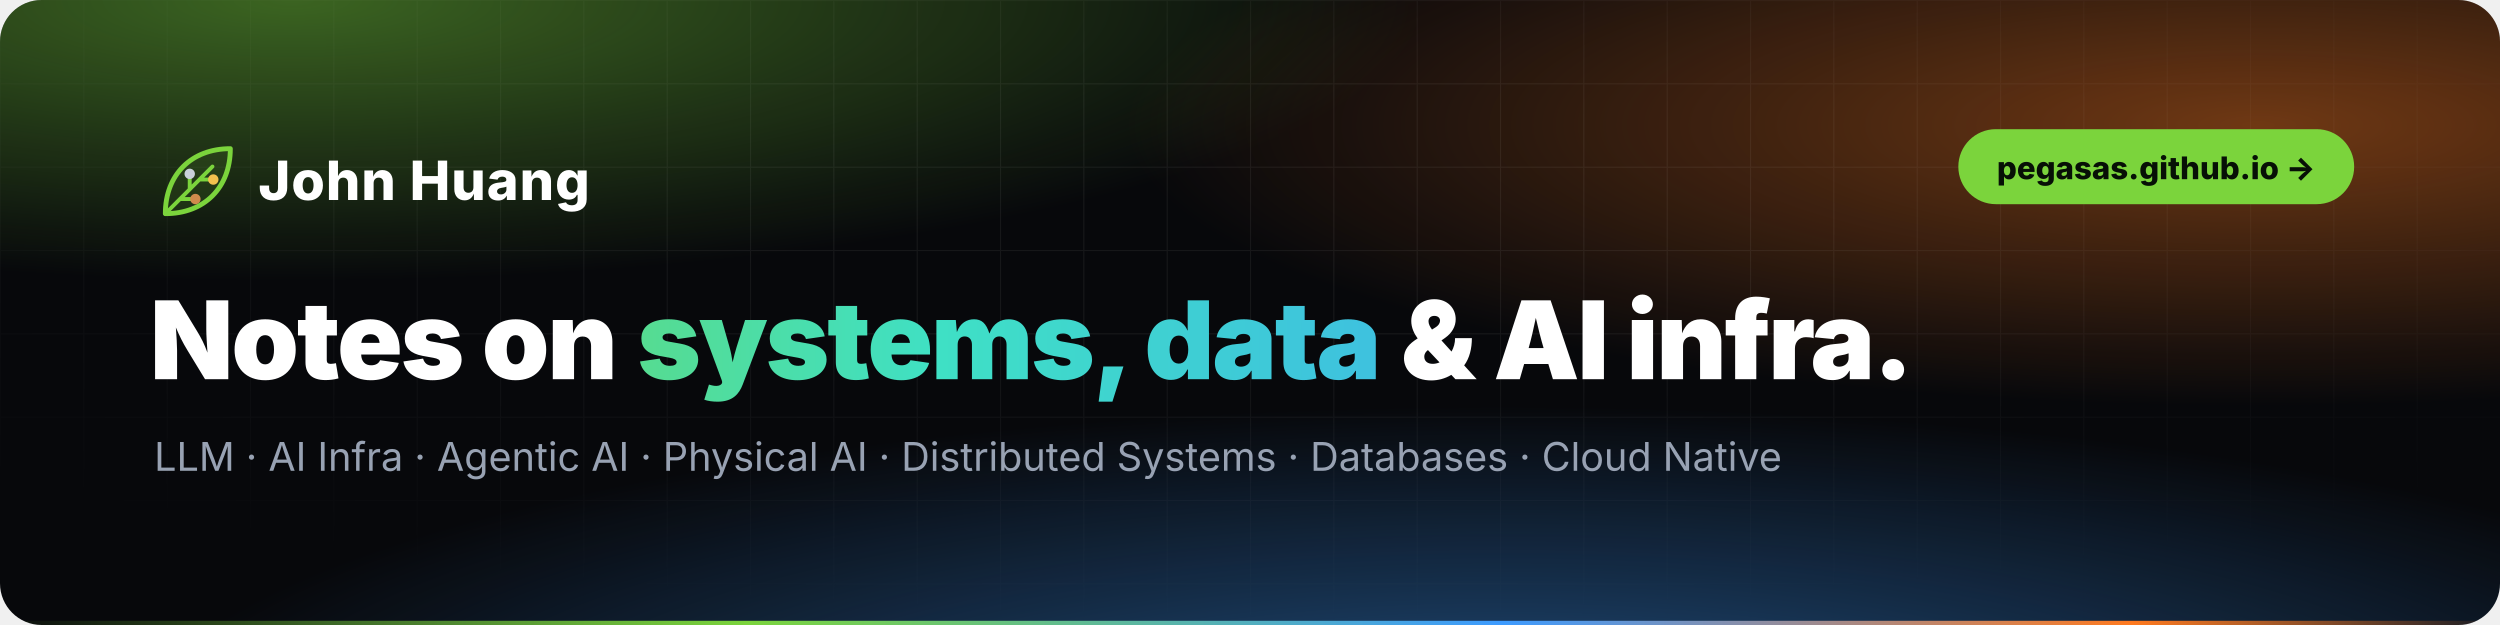
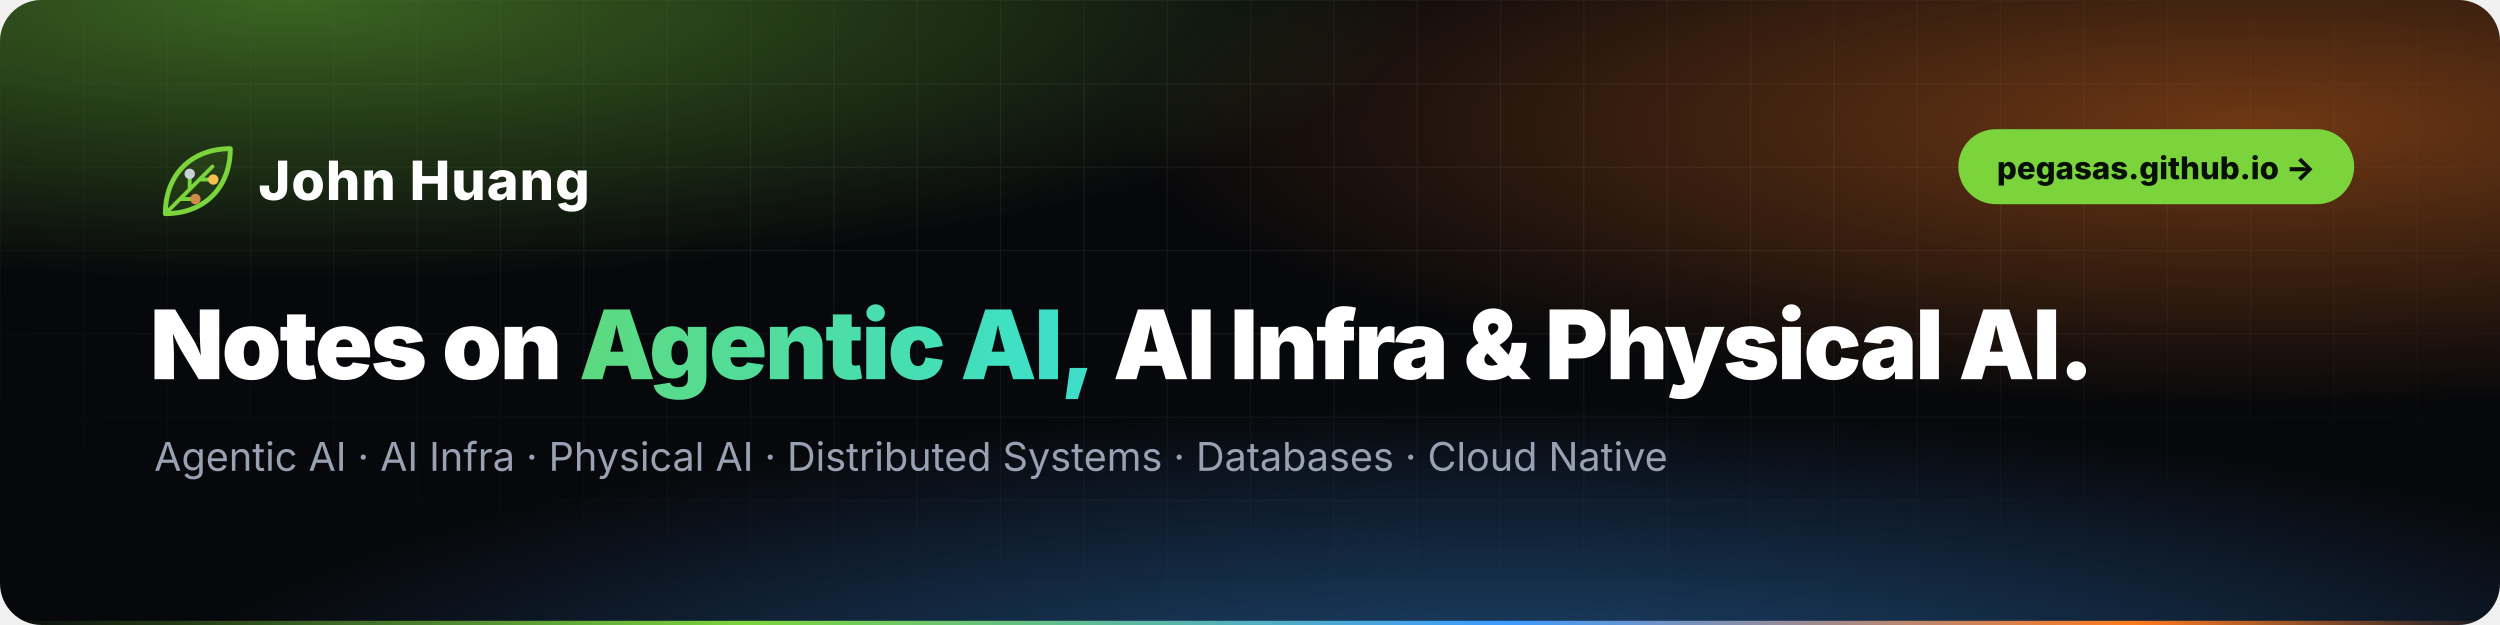
- <svg xmlns="http://www.w3.org/2000/svg" width="1200" height="300" viewBox="0 0 1200 300" role="img" aria-label="John Huang — Notes on systems, data and AI infra">
+ <svg xmlns="http://www.w3.org/2000/svg" width="1200" height="300" viewBox="0 0 1200 300" role="img" aria-label="John Huang — Notes on Agentic AI, AI Infra and Physical AI">
  <defs>
    <radialGradient id="g1" cx="12%" cy="0%" r="45%">
      <stop offset="0" stop-color="#7bd43c" stop-opacity=".45" />
      <stop offset="1" stop-color="#7bd43c" stop-opacity="0" />
    </radialGradient>
    <radialGradient id="g2" cx="90%" cy="20%" r="45%">
      <stop offset="0" stop-color="#ff7a1f" stop-opacity=".42" />
      <stop offset="1" stop-color="#ff7a1f" stop-opacity="0" />
    </radialGradient>
    <radialGradient id="g3" cx="60%" cy="120%" r="55%">
      <stop offset="0" stop-color="#3d9bff" stop-opacity=".5" />
      <stop offset="1" stop-color="#3d9bff" stop-opacity="0" />
    </radialGradient>
    <linearGradient id="t" x1="0" x2="1">
      <stop offset="0" stop-color="#7bd43c" />
      <stop offset=".45" stop-color="#3fe0c5" />
      <stop offset="1" stop-color="#3d9bff" />
    </linearGradient>
    <linearGradient id="line" x1="0" x2="1">
      <stop offset="0" stop-color="#7bd43c" stop-opacity="0" />
      <stop offset=".3" stop-color="#7bd43c" />
      <stop offset=".6" stop-color="#3d9bff" />
      <stop offset=".85" stop-color="#ff7a1f" />
      <stop offset="1" stop-color="#ff7a1f" stop-opacity="0" />
    </linearGradient>
    <pattern id="grid" width="40" height="40" patternUnits="userSpaceOnUse">
      <path d="M40 0H0V40" fill="none" stroke="#fff" stroke-opacity=".06" />
    </pattern>
    <radialGradient id="fade" cx="50%" cy="35%" r="65%">
      <stop offset=".3" stop-color="#fff" />
      <stop offset="1" stop-color="#fff" stop-opacity="0" />
    </radialGradient>
    <mask id="m">
      <rect width="1200" height="300" fill="url(#fade)" />
    </mask>
    <clipPath id="r">
      <rect width="1200" height="300" rx="20" />
    </clipPath>
  </defs>
  <style>
    .f{font-family:-apple-system,BlinkMacSystemFont,"Segoe UI",Inter,Helvetica,Arial,sans-serif}
    .pulse{animation:p 3.2s ease-in-out infinite}
    @keyframes p{0%,100%{opacity:.55}50%{opacity:1}}
  </style>
  <g clip-path="url(#r)">
    <rect width="1200" height="300" fill="#07080b" />
    <rect width="1200" height="300" fill="url(#g1)" class="pulse" />
    <rect width="1200" height="300" fill="url(#g2)" />
    <rect width="1200" height="300" fill="url(#g3)" />
    <rect width="1200" height="300" fill="url(#grid)" mask="url(#m)" />
    <rect y="298" width="1200" height="2" fill="url(#line)" />
    <g transform="translate(72 66)">
      <g transform="translate(-2 -4) scale(.78)">
        <path d="M12 52C12 28 28 12 52 12C52 36 36 52 12 52Z" fill="#7bd43c" fill-opacity=".10" stroke="#7bd43c" stroke-width="3" stroke-linejoin="round" />
        <path d="M12 52L41 23M21 43H29M27 37V29M33 31H40" fill="none" stroke="#7bd43c" stroke-width="2.4" stroke-linecap="round" />
        <circle cx="30.5" cy="43" r="3.2" fill="#d08a4c" />
        <circle cx="27" cy="27.5" r="3.2" fill="#c9d1d9" />
        <circle cx="41.5" cy="31" r="3.2" fill="#f2c14e" />
      </g>
      <text x="52" y="30" class="f" font-size="26" font-weight="800" fill="#fff" letter-spacing=".5">John Huang</text>
    </g>
-     <text x="72" y="182" class="f" font-size="52" font-weight="900" fill="#fff" letter-spacing="-1">Notes on <tspan fill="url(#t)">systems, data</tspan> &amp; AI infra.</text>
-     <text x="74" y="226" class="f" font-size="19" fill="#98a2b3">LLM · AI Infra · Agentic AI · Physical AI · Distributed Systems · Databases · Cloud Native</text>
+     <text x="72" y="182" class="f" font-size="46" font-weight="900" fill="#fff" letter-spacing="-1">Notes on <tspan fill="url(#t)">Agentic AI,</tspan> AI Infra &amp; Physical AI.</text>
+     <text x="74" y="226" class="f" font-size="19" fill="#98a2b3">Agentic AI · AI Infra · Physical AI · Distributed Systems · Databases · Cloud Native</text>
    <g transform="translate(940 62)">
      <rect width="190" height="36" rx="18" fill="#7bd43c" />
      <text x="95" y="24" text-anchor="middle" class="f" font-size="15" font-weight="800" fill="#071006">pegasas.github.io →</text>
    </g>
  </g>
</svg>
